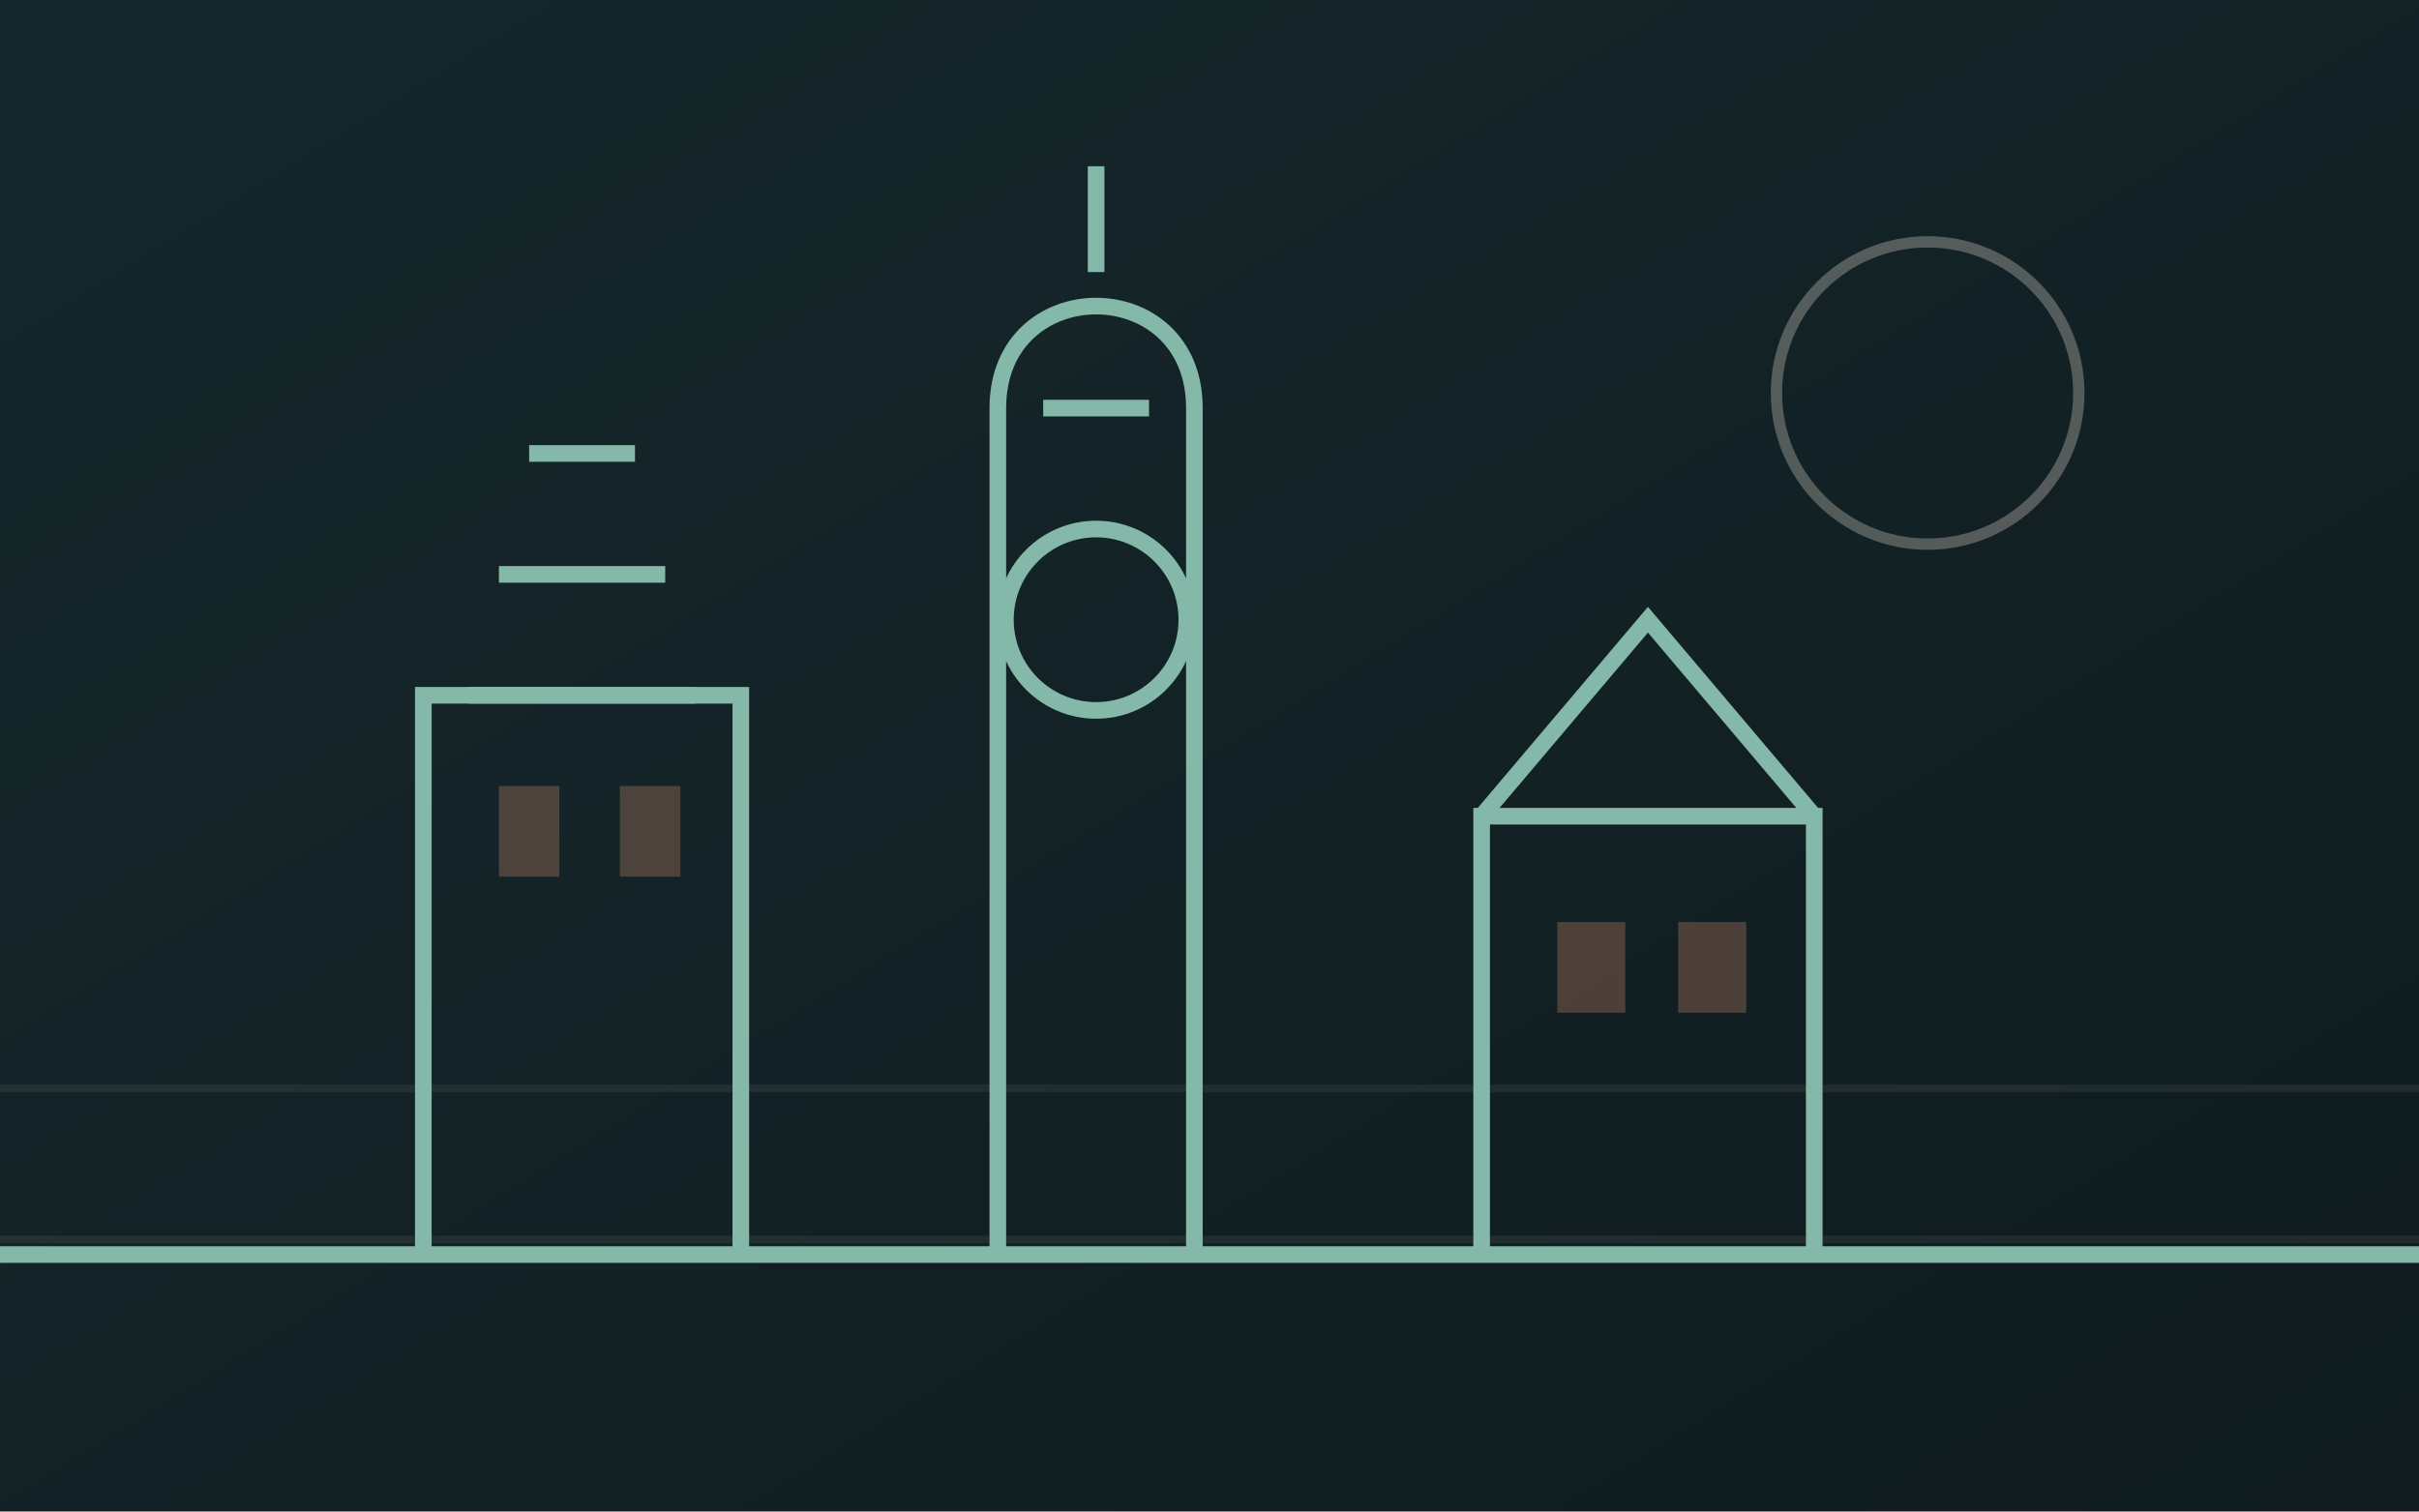
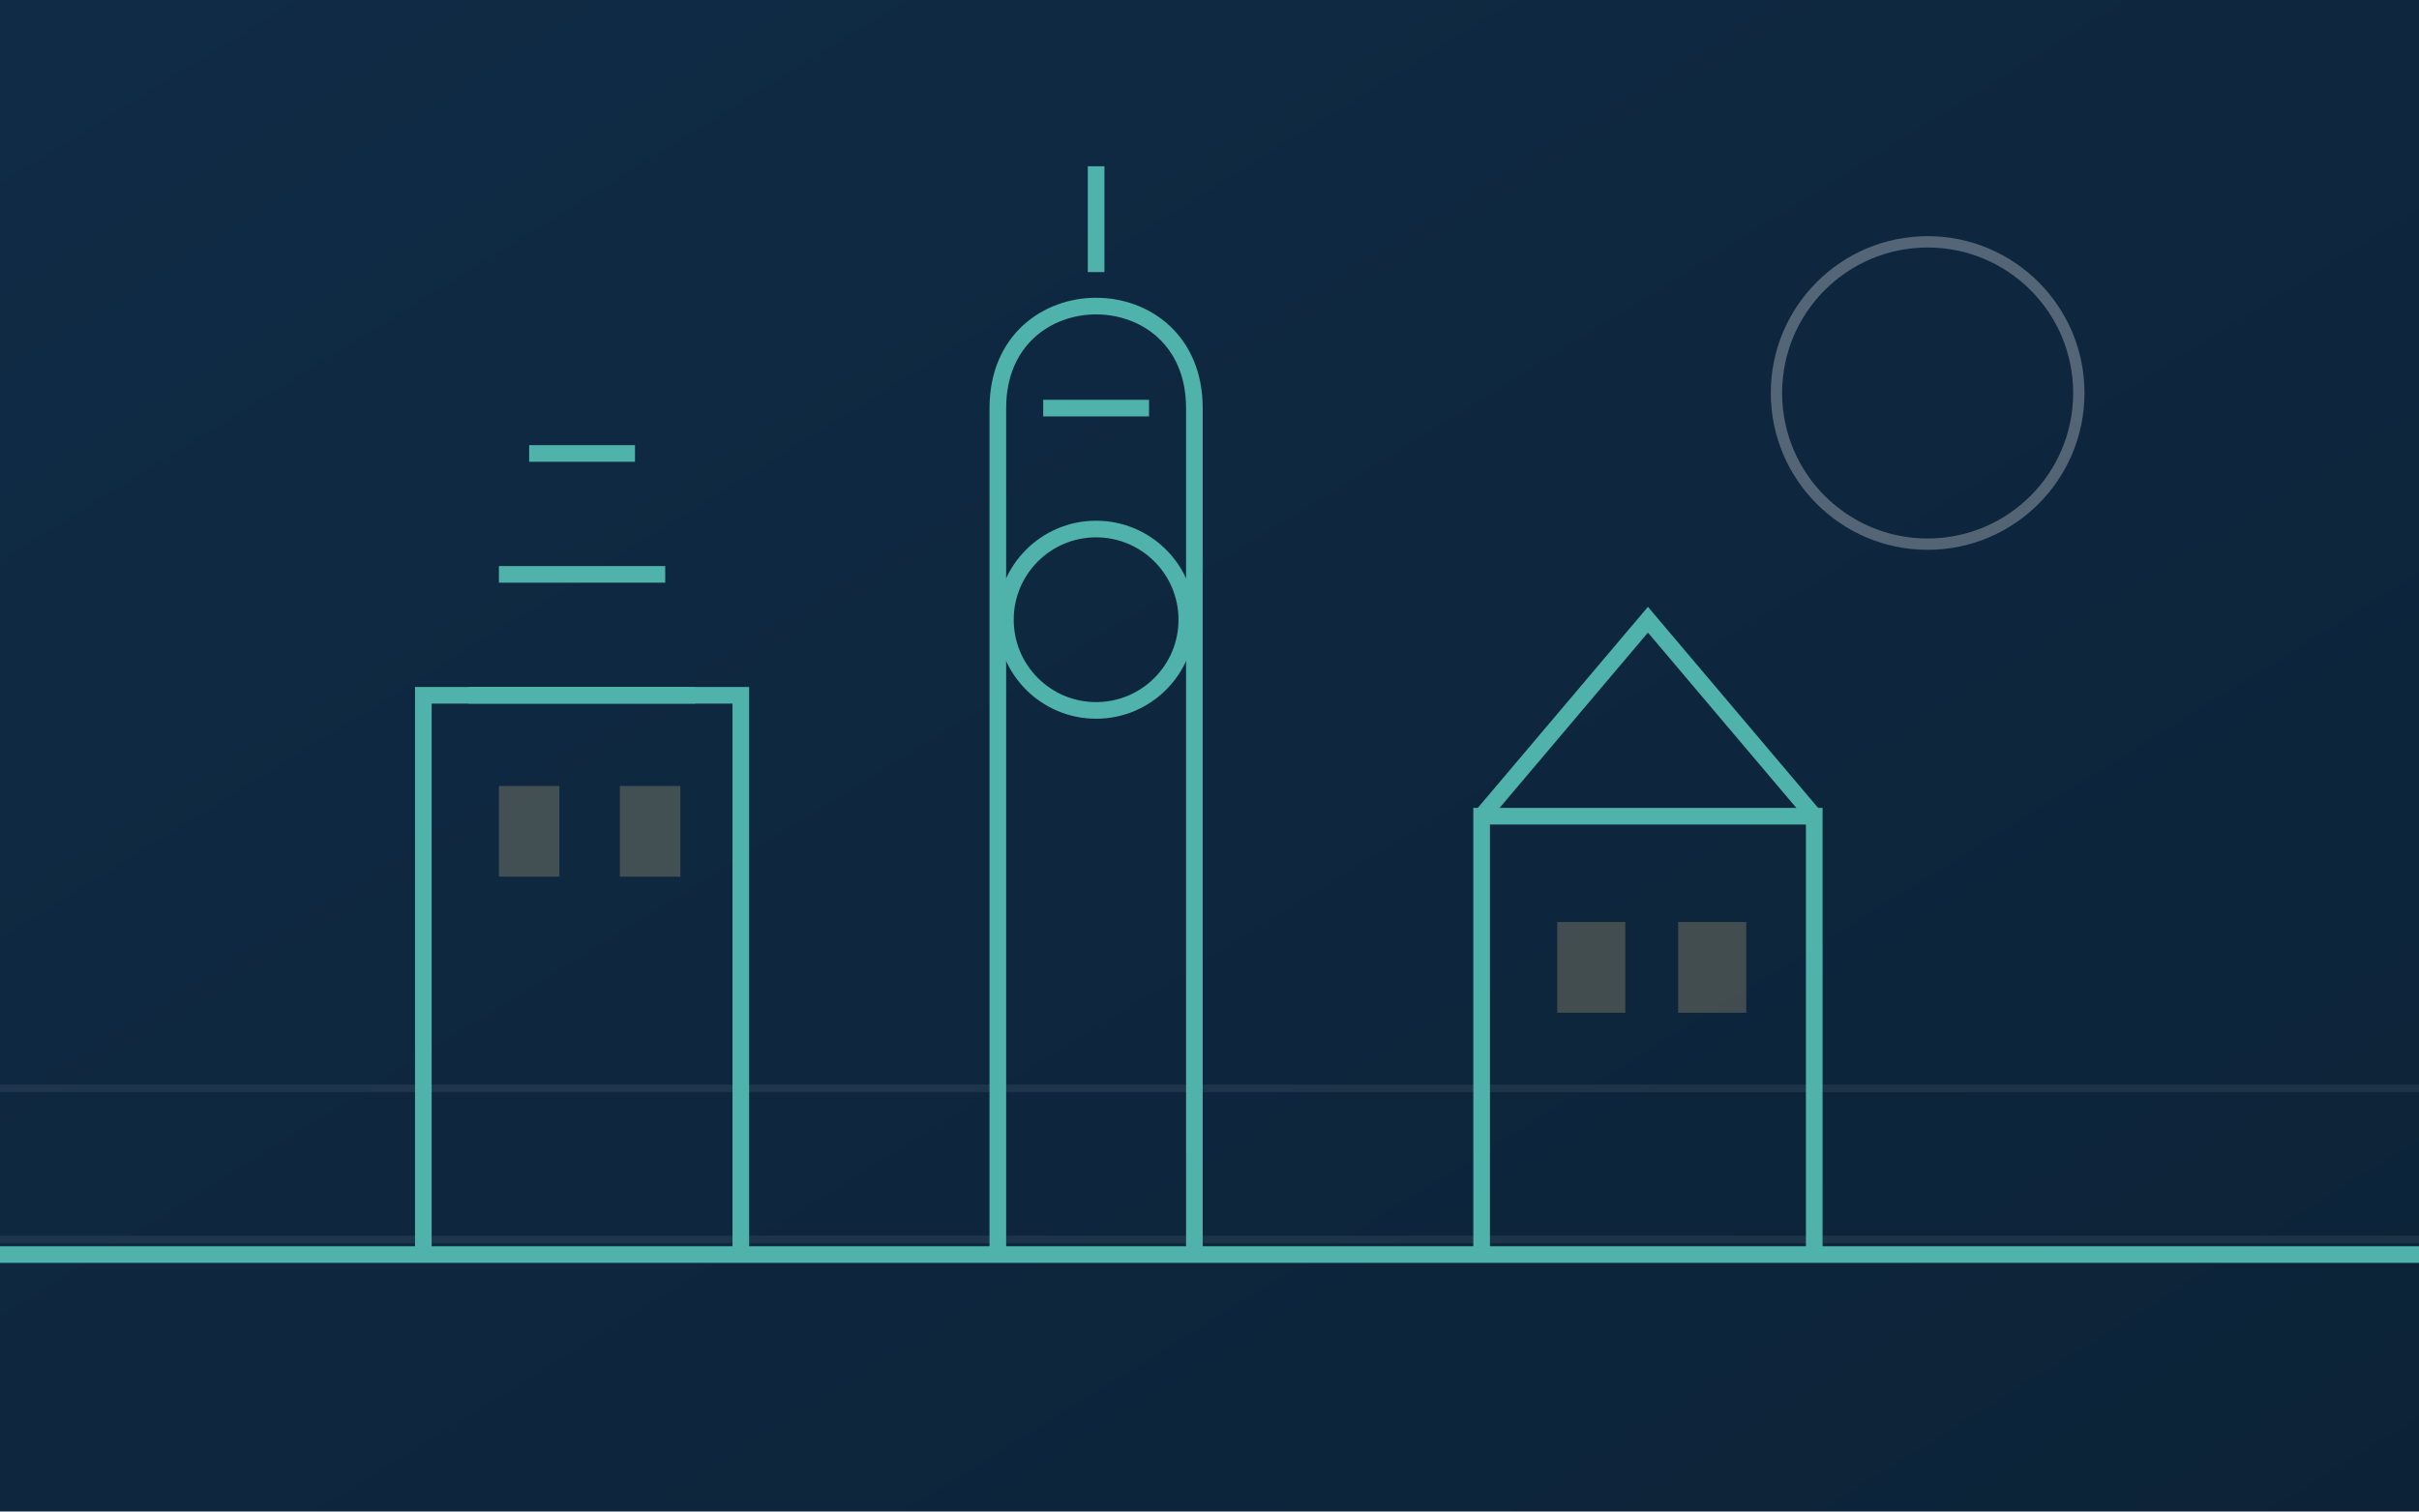
<svg xmlns="http://www.w3.org/2000/svg" viewBox="0 0 320 200" width="320" height="200" role="img" aria-hidden="true">
  <defs>
    <linearGradient id="bg" x1="0" y1="0" x2="1" y2="1">
-       <stop offset="0%" stop-color="#16282C" />
-       <stop offset="100%" stop-color="#0F1B1E" />
+       <stop offset="0%" stop-color="#102B46" />
+       <stop offset="100%" stop-color="#0C2337" />
    </linearGradient>
  </defs>
  <rect width="320" height="200" fill="url(#bg)" />
-   <g fill="none" stroke="#EFE7D8" stroke-opacity=".07" stroke-width="1">
+   <g fill="none" stroke="#F5F7F8" stroke-opacity=".07" stroke-width="1">
    <path d="M0 144 H320" />
    <path d="M0 164 H320" />
  </g>
-   <g fill="none" stroke="#84B8A8" stroke-width="2.2">
+   <g fill="none" stroke="#4FB3AB" stroke-width="2.2">
    <path d="M0 166 H320" />
    <path d="M56 166 V92 h42 v74" />
    <path d="M62 92 h30 M66 76 h22 M70 60 h14" />
    <path d="M132 166 V54 c0 -18 26 -18 26 0 v112" />
    <path d="M138 54 h14 M145 36 v-14" />
    <circle cx="145" cy="82" r="12" />
    <path d="M196 166 V108 h44 v58" />
    <path d="M196 108 l22 -26 l22 26" />
  </g>
-   <g fill="#F7A07E" fill-opacity=".26">
+   <g fill="#D9BE8C" fill-opacity=".26">
    <rect x="66" y="104" width="8" height="12" />
    <rect x="82" y="104" width="8" height="12" />
    <rect x="206" y="122" width="9" height="12" />
    <rect x="222" y="122" width="9" height="12" />
  </g>
-   <g fill="none" stroke="#EFE7D8" stroke-opacity=".3" stroke-width="1.5">
+   <g fill="none" stroke="#F5F7F8" stroke-opacity=".3" stroke-width="1.5">
    <circle cx="255" cy="52" r="20" />
  </g>
</svg>
